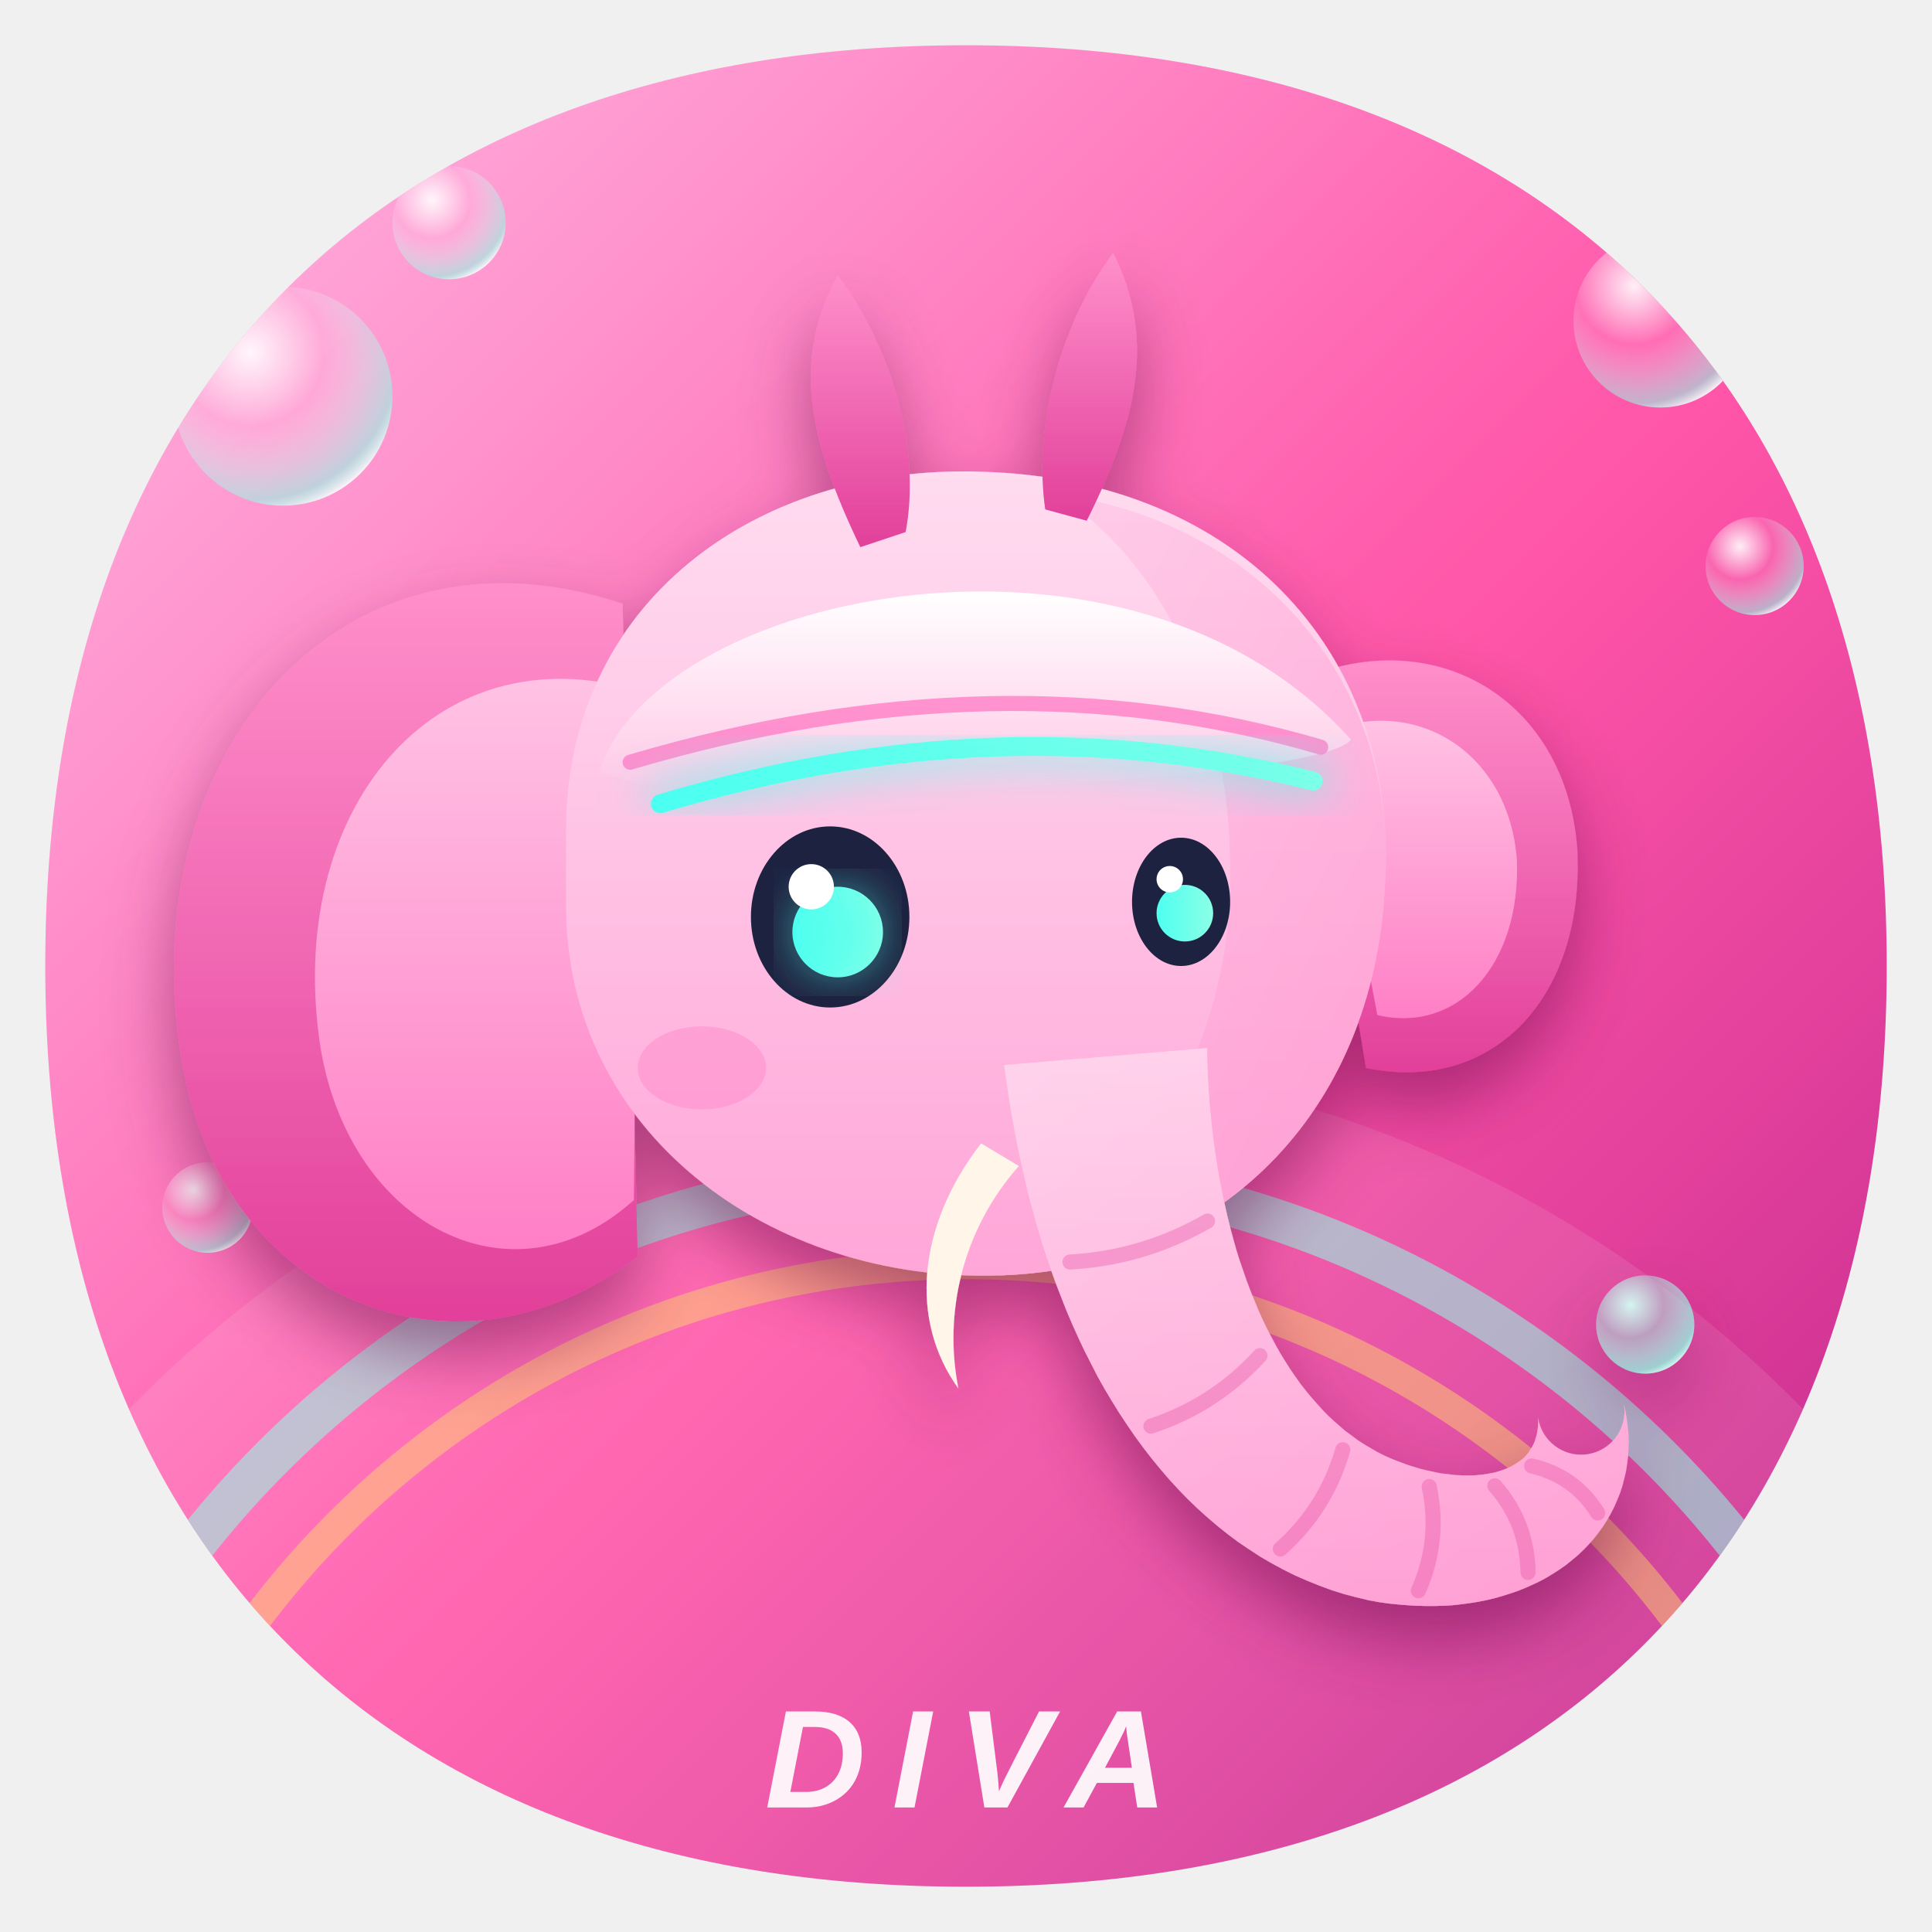
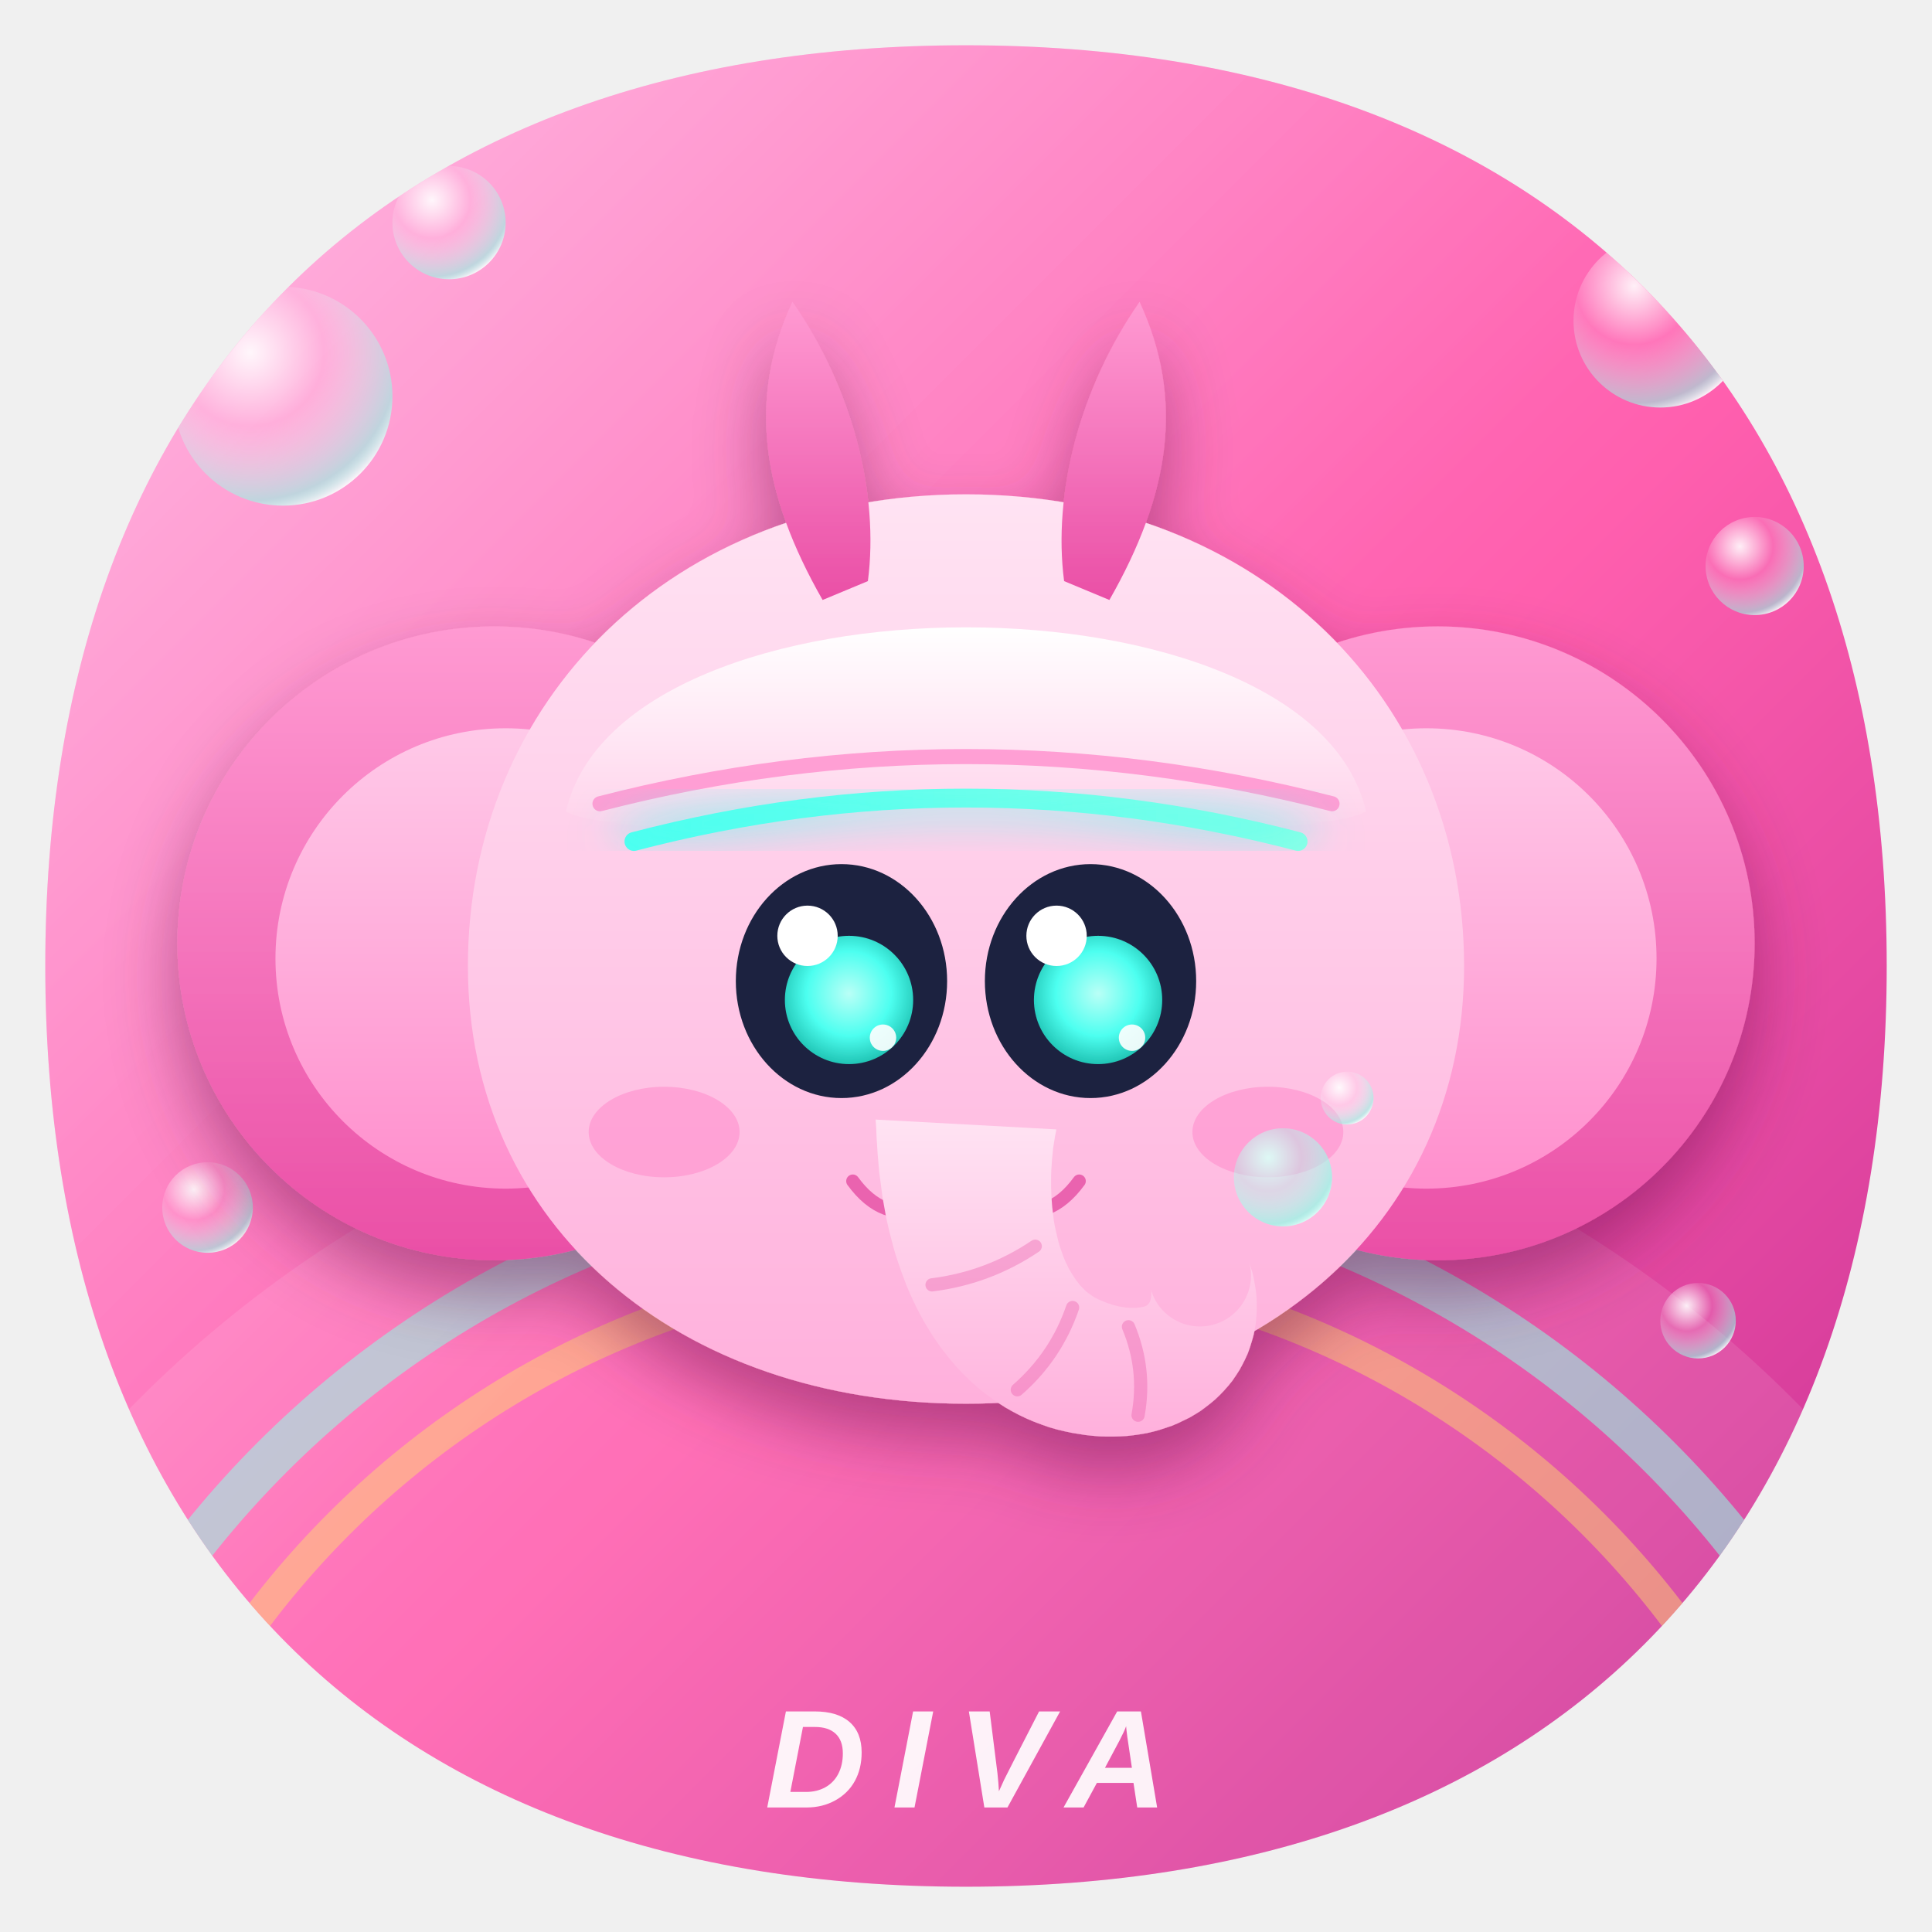
<svg xmlns="http://www.w3.org/2000/svg" viewBox="0 0 1024 1024" width="1024" height="1024">
  <defs>
    <clipPath id="squircle">
      <path d="M512 24 C 820 24 1000 204 1000 512 C 1000 820 820 1000 512 1000 C 204 1000 24 820 24 512 C 24 204 204 24 512 24 Z" />
    </clipPath>
    <linearGradient id="bg" x1="0" y1="0" x2="1" y2="1">
-       <stop offset="0" stop-color="#ff9ad6" />
-       <stop offset="0.55" stop-color="#ff55a8" />
-       <stop offset="1" stop-color="#b8228a" />
+       <stop offset="0" stop-color="#ffa3da" />
+       <stop offset="0.55" stop-color="#ff5fae" />
+       <stop offset="1" stop-color="#c12b92" />
    </linearGradient>
    <linearGradient id="sheen" x1="0" y1="0" x2="1" y2="1">
      <stop offset="0" stop-color="#ffffff" stop-opacity="0.32" />
      <stop offset="0.5" stop-color="#ffffff" stop-opacity="0" />
    </linearGradient>
    <linearGradient id="skin" x1="0" y1="0" x2="0" y2="1">
-       <stop offset="0" stop-color="#ffdcf0" />
-       <stop offset="1" stop-color="#ffa6d8" />
-     </linearGradient>
-     <linearGradient id="skinSide" x1="0" y1="0" x2="1" y2="1">
-       <stop offset="0" stop-color="#ffc4e5" />
-       <stop offset="1" stop-color="#ff8fcb" />
+       <stop offset="0" stop-color="#ffe3f3" />
+       <stop offset="1" stop-color="#ffb0dc" />
    </linearGradient>
    <linearGradient id="skinDark" x1="0" y1="0" x2="0" y2="1">
-       <stop offset="0" stop-color="#ff8fcb" />
-       <stop offset="1" stop-color="#e2409a" />
+       <stop offset="0" stop-color="#ff9ad2" />
+       <stop offset="1" stop-color="#ea4fa6" />
    </linearGradient>
    <linearGradient id="earInner" x1="0" y1="0" x2="0" y2="1">
-       <stop offset="0" stop-color="#ffc2e4" />
-       <stop offset="1" stop-color="#ff7fc6" />
+       <stop offset="0" stop-color="#ffc9e8" />
+       <stop offset="1" stop-color="#ff8fcd" />
    </linearGradient>
    <linearGradient id="armor" x1="0" y1="0" x2="0" y2="1">
      <stop offset="0" stop-color="#ffffff" />
-       <stop offset="1" stop-color="#ffc7e6" />
+       <stop offset="1" stop-color="#ffd0ea" />
    </linearGradient>
    <linearGradient id="glow" x1="0" y1="0" x2="1" y2="0">
      <stop offset="0" stop-color="#4dfff0" />
      <stop offset="1" stop-color="#8cffe6" />
    </linearGradient>
+     <radialGradient id="iris" cx="0.5" cy="0.45" r="0.6">
+       <stop offset="0" stop-color="#b9fff6" />
+       <stop offset="0.55" stop-color="#4dfff0" />
+       <stop offset="1" stop-color="#17b8a8" />
+     </radialGradient>
    <radialGradient id="bubble" cx="0.35" cy="0.3" r="0.75">
      <stop offset="0" stop-color="#ffffff" stop-opacity="0.9" />
      <stop offset="0.45" stop-color="#ffffff" stop-opacity="0.12" />
      <stop offset="0.9" stop-color="#8cffe6" stop-opacity="0.55" />
      <stop offset="1" stop-color="#ffffff" stop-opacity="0.9" />
    </radialGradient>
    <filter id="soft" x="-20%" y="-20%" width="140%" height="140%">
      <feGaussianBlur stdDeviation="12" />
    </filter>
    <filter id="shadow" x="-20%" y="-20%" width="140%" height="140%">
-       <feDropShadow dx="0" dy="18" stdDeviation="18" flood-color="#5a0a40" flood-opacity="0.45" />
+       <feDropShadow dx="0" dy="18" stdDeviation="18" flood-color="#5a0a40" flood-opacity="0.42" />
    </filter>
  </defs>
  <g clip-path="url(#squircle)">
    <rect width="1024" height="1024" fill="url(#bg)" />
    <circle cx="512" cy="1180" r="620" fill="#ffffff" fill-opacity="0.10" />
    <circle cx="512" cy="1140" r="520" fill="none" stroke="#8cffe6" stroke-opacity="0.55" stroke-width="22" />
    <circle cx="512" cy="1140" r="470" fill="none" stroke="#ffe066" stroke-opacity="0.45" stroke-width="16" />
    <rect width="1024" height="1024" fill="url(#sheen)" />
    <g>
      <circle cx="150" cy="210" r="58" fill="url(#bubble)" />
      <circle cx="238" cy="118" r="30" fill="url(#bubble)" />
      <circle cx="880" cy="170" r="46" fill="url(#bubble)" />
      <circle cx="930" cy="300" r="26" fill="url(#bubble)" />
      <circle cx="110" cy="640" r="24" fill="url(#bubble)" />
+       <circle cx="900" cy="700" r="20" fill="url(#bubble)" />
    </g>
    <g filter="url(#shadow)">
-       <path d="M690 360 C 760 330 830 370 836 450 C 840 530 790 580 724 566 Z" fill="url(#skinDark)" />
-       <path d="M702 388 C 752 368 800 400 804 456 C 806 512 772 548 730 538 Z" fill="url(#earInner)" />
-       <path d="M330 320 C 180 270 70 400 96 560 C 116 690 242 740 338 666 Z" fill="url(#skinDark)" />
-       <path d="M338 366 C 230 334 150 430 170 556 C 186 650 272 694 336 636 Z" fill="url(#earInner)" />
-       <path d="M300 440 C 300 320 400 246 520 250 C 660 254 742 350 734 470 C 728 590 646 672 530 676 C 408 680 300 600 300 480 Z" fill="url(#skin)" />
-       <path d="M560 262 C 666 276 742 360 734 470 C 728 590 646 672 530 676 C 600 640 650 560 652 470 C 654 380 620 300 560 262 Z" fill="url(#skinSide)" fill-opacity="0.55" />
-       <path d="M318 408 C 350 312 600 262 716 392 C 700 416 340 432 318 408 Z" fill="url(#armor)" />
-       <path d="M334 404 Q 530 346 700 396" fill="none" stroke="#ff7fc6" stroke-opacity="0.8" stroke-width="8" stroke-linecap="round" />
-       <path d="M456 290 C 428 232 420 190 444 146 C 474 186 488 240 480 282 Z" fill="url(#skinDark)" />
-       <path d="M576 276 C 604 220 612 178 590 134 C 560 174 548 230 554 270 Z" fill="url(#skinDark)" />
-       <path d="M350 426 Q 530 372 696 414" fill="none" stroke="url(#glow)" stroke-width="10" stroke-linecap="round" />
-       <path d="M350 426 Q 530 372 696 414" fill="none" stroke="#4dfff0" stroke-opacity="0.6" stroke-width="18" stroke-linecap="round" filter="url(#soft)" />
-       <ellipse cx="440" cy="486" rx="42" ry="48" fill="#1f2340" />
-       <ellipse cx="626" cy="478" rx="26" ry="34" fill="#1f2340" />
-       <circle cx="444" cy="494" r="24" fill="url(#glow)" />
-       <circle cx="628" cy="484" r="15" fill="url(#glow)" />
-       <circle cx="444" cy="494" r="24" fill="#4dfff0" fill-opacity="0.5" filter="url(#soft)" />
-       <circle cx="430" cy="470" r="12" fill="#ffffff" />
-       <circle cx="620" cy="466" r="7" fill="#ffffff" />
-       <ellipse cx="372" cy="566" rx="34" ry="22" fill="#ff8fcb" fill-opacity="0.55" />
-       <path d="M520 606 C 486 650 482 700 508 736 C 500 696 510 652 540 618 Z" fill="#fff6e9" />
-       <path d="M 532.2 564.5 L 533.4 573.0 L 534.7 581.7 L 536.1 590.4 L 537.7 599.0 L 539.3 607.5 L 541.1 615.9 L 543.0 624.2 L 544.9 632.4 L 547.1 640.6 L 549.3 648.6 L 551.6 656.5 L 554.1 664.3 L 556.7 672.0 L 559.4 679.6 L 562.3 687.1 L 565.2 694.5 L 568.3 701.8 L 571.5 708.9 L 574.8 715.9 L 578.3 722.8 L 581.8 729.6 L 585.5 736.2 L 589.4 742.7 L 593.3 749.0 L 597.4 755.2 L 601.6 761.3 L 605.9 767.2 L 610.4 773.0 L 615.0 778.6 L 619.7 784.1 L 624.5 789.3 L 629.5 794.5 L 634.6 799.4 L 639.8 804.1 L 645.2 808.7 L 650.7 813.1 L 656.3 817.3 L 662.1 821.2 L 667.9 825.0 L 673.9 828.5 L 680.0 831.8 L 686.2 834.9 L 692.6 837.7 L 699.0 840.3 L 705.5 842.7 L 712.1 844.8 L 718.9 846.6 L 725.6 848.2 L 731.1 849.2 L 736.1 849.9 L 741.1 850.4 L 746.0 850.8 L 750.9 851.1 L 755.7 851.2 L 760.5 851.2 L 765.2 851.1 L 769.9 850.8 L 774.4 850.3 L 779.0 849.7 L 783.4 849.0 L 787.8 848.1 L 792.1 847.1 L 796.3 845.9 L 800.4 844.6 L 804.5 843.2 L 808.5 841.6 L 812.3 839.9 L 816.1 838.1 L 819.8 836.1 L 823.4 833.9 L 826.8 831.7 L 830.2 829.3 L 833.4 826.7 L 836.5 824.1 L 839.4 821.3 L 842.2 818.4 L 844.9 815.3 L 847.3 812.2 L 849.7 808.9 L 851.8 805.6 L 853.8 802.1 L 855.6 798.6 L 857.2 794.9 L 858.7 791.2 L 859.9 787.5 L 860.9 783.6 L 861.8 779.8 L 862.4 775.9 L 862.9 771.9 L 863.1 768.0 L 863.2 764.0 L 863.1 760.1 L 862.7 756.1 L 862.2 752.1 L 861.5 748.2 L 860.8 744.7 A 23.0 23.0 0 0 1 815.2 751.3 L 815.3 753.8 L 815.2 755.7 L 815.0 757.5 L 814.7 759.2 L 814.4 760.9 L 813.9 762.4 L 813.5 763.8 L 812.9 765.2 L 812.3 766.4 L 811.6 767.6 L 810.9 768.7 L 810.2 769.8 L 809.4 770.8 L 808.6 771.7 L 807.7 772.6 L 806.8 773.4 L 805.8 774.2 L 804.8 774.9 L 803.7 775.6 L 802.6 776.3 L 801.4 777.0 L 800.2 777.6 L 798.9 778.2 L 797.6 778.7 L 796.2 779.2 L 794.7 779.7 L 793.1 780.2 L 791.5 780.6 L 789.8 780.9 L 788.1 781.2 L 786.2 781.5 L 784.3 781.7 L 782.3 781.9 L 780.2 782.0 L 778.1 782.0 L 775.9 782.0 L 773.6 781.9 L 771.2 781.8 L 768.8 781.5 L 766.3 781.2 L 763.7 780.9 L 761.1 780.4 L 758.4 779.8 L 755.6 779.2 L 752.8 778.5 L 749.9 777.6 L 746.9 776.7 L 744.4 775.8 L 740.6 774.4 L 736.9 772.9 L 733.3 771.3 L 729.8 769.5 L 726.4 767.5 L 723.0 765.5 L 719.6 763.3 L 716.4 760.9 L 713.1 758.5 L 710.0 755.8 L 706.9 753.1 L 703.8 750.2 L 700.8 747.1 L 697.9 743.9 L 695.0 740.6 L 692.1 737.1 L 689.3 733.5 L 686.6 729.7 L 683.9 725.8 L 681.3 721.7 L 678.7 717.5 L 676.2 713.1 L 673.8 708.6 L 671.4 704.0 L 669.1 699.2 L 666.9 694.3 L 664.8 689.2 L 662.7 684.0 L 660.7 678.7 L 658.8 673.2 L 656.9 667.7 L 655.1 661.9 L 653.5 656.1 L 651.9 650.2 L 650.4 644.1 L 649.0 637.9 L 647.7 631.6 L 646.4 625.2 L 645.3 618.7 L 644.3 612.1 L 643.3 605.4 L 642.5 598.6 L 641.8 591.7 L 641.1 584.7 L 640.6 577.6 L 640.2 570.4 L 639.9 563.2 L 639.8 555.5 Z" fill="url(#skin)" />
-       <path d="M 532.2 564.5 L 533.4 573.0 L 534.7 581.7 L 536.1 590.4 L 537.7 599.0 L 539.3 607.5 L 541.1 615.9 L 543.0 624.2 L 544.9 632.4 L 547.1 640.6 L 549.3 648.6 L 551.6 656.5 L 554.1 664.3 L 556.7 672.0 L 559.4 679.6 L 562.3 687.1 L 565.2 694.5 L 568.3 701.8 L 571.5 708.9 L 574.8 715.9 L 578.3 722.8 L 581.8 729.6 L 585.5 736.2 L 589.4 742.7 L 593.3 749.0 L 597.4 755.2 L 601.6 761.3 L 605.9 767.2 L 610.4 773.0 L 615.0 778.6 L 619.7 784.1 L 624.5 789.3 L 629.5 794.5 L 634.6 799.4 L 639.8 804.1 L 645.2 808.7 L 650.7 813.1 L 656.3 817.3 L 662.1 821.2 L 667.9 825.0 L 673.9 828.5 L 680.0 831.8 L 686.2 834.9 L 692.6 837.7 L 699.0 840.3 L 705.5 842.7 L 712.1 844.8 L 718.9 846.6 L 725.6 848.2 L 731.1 849.2 L 736.1 849.9 L 741.1 850.4 L 746.0 850.8 L 750.9 851.1 L 755.7 851.2 L 760.5 851.2 L 765.2 851.1 L 769.9 850.8 L 774.4 850.3 L 779.0 849.7 L 783.4 849.0 L 787.8 848.1 L 792.1 847.1 L 796.3 845.9 L 800.4 844.6 L 804.5 843.2 L 808.5 841.6 L 812.3 839.9 L 816.1 838.1 L 819.8 836.1 L 823.4 833.9 L 826.8 831.7 L 830.2 829.3 L 833.4 826.7 L 836.5 824.1 L 839.4 821.3 L 842.2 818.4 L 844.9 815.3 L 847.3 812.2 L 849.7 808.9 L 851.8 805.6 L 853.8 802.1 L 855.6 798.6 L 857.2 794.9 L 858.7 791.2 L 859.9 787.5 L 860.9 783.6 L 861.8 779.8 L 862.4 775.9 L 862.9 771.9 L 863.1 768.0 L 863.2 764.0 L 863.1 760.1 L 862.7 756.1 L 862.2 752.1 L 861.5 748.2 L 860.8 744.7 A 23.0 23.0 0 0 1 815.2 751.3 L 815.3 753.8 L 815.2 755.7 L 815.0 757.5 L 814.7 759.2 L 814.4 760.9 L 813.9 762.4 L 813.5 763.8 L 812.9 765.2 L 812.3 766.4 L 811.6 767.6 L 810.9 768.7 L 810.2 769.8 L 809.4 770.8 L 808.6 771.7 L 807.7 772.6 L 806.8 773.4 L 805.8 774.2 L 804.8 774.9 L 803.7 775.6 L 802.6 776.3 L 801.4 777.0 L 800.2 777.6 L 798.9 778.2 L 797.6 778.7 L 796.2 779.2 L 794.7 779.7 L 793.1 780.2 L 791.5 780.6 L 789.8 780.9 L 788.1 781.2 L 786.2 781.5 L 784.3 781.7 L 782.3 781.9 L 780.2 782.0 L 778.1 782.0 L 775.9 782.0 L 773.6 781.9 L 771.2 781.8 L 768.8 781.5 L 766.3 781.2 L 763.7 780.9 L 761.1 780.4 L 758.4 779.8 L 755.6 779.2 L 752.8 778.5 L 749.9 777.6 L 746.9 776.7 L 744.4 775.8 L 740.6 774.4 L 736.9 772.9 L 733.3 771.3 L 729.8 769.5 L 726.4 767.5 L 723.0 765.5 L 719.6 763.3 L 716.4 760.9 L 713.1 758.5 L 710.0 755.8 L 706.9 753.1 L 703.8 750.2 L 700.8 747.1 L 697.9 743.9 L 695.0 740.6 L 692.1 737.1 L 689.3 733.5 L 686.6 729.7 L 683.9 725.8 L 681.3 721.7 L 678.7 717.5 L 676.2 713.1 L 673.8 708.6 L 671.4 704.0 L 669.1 699.2 L 666.9 694.3 L 664.8 689.2 L 662.7 684.0 L 660.7 678.7 L 658.8 673.2 L 656.9 667.7 L 655.1 661.9 L 653.5 656.1 L 651.9 650.2 L 650.4 644.1 L 649.0 637.9 L 647.7 631.6 L 646.4 625.2 L 645.3 618.7 L 644.3 612.1 L 643.3 605.4 L 642.5 598.6 L 641.8 591.7 L 641.1 584.7 L 640.6 577.6 L 640.2 570.4 L 639.9 563.2 L 639.8 555.5 Z" fill="url(#skinSide)" fill-opacity="0.35" />
-       <g fill="none" stroke="#e2409a" stroke-opacity="0.32" stroke-width="8" stroke-linecap="round">
-         <path d="M 567.1 668.9 Q 606.1 666.7 640.0 647.2" />
-         <path d="M 610.0 755.9 Q 643.8 744.8 667.8 718.5" />
-         <path d="M 678.6 821.0 Q 702.8 799.5 711.7 768.4" />
-         <path d="M 751.8 843.1 Q 763.6 816.4 757.5 787.9" />
-         <path d="M 809.9 833.4 Q 809.5 807.2 792.3 787.5" />
-         <path d="M 846.8 801.9 Q 834.5 782.2 811.8 777.0" />
+       <circle cx="262" cy="500" r="168" fill="url(#skinDark)" />
+       <circle cx="762" cy="500" r="168" fill="url(#skinDark)" />
+       <circle cx="268" cy="508" r="122" fill="url(#earInner)" />
+       <circle cx="756" cy="508" r="122" fill="url(#earInner)" />
+       <path d="M512 262 C 668 262 776 372 776 512 C 776 650 664 744 512 744 C 360 744 248 650 248 512 C 248 372 356 262 512 262 Z" fill="url(#skin)" />
+       <path d="M300 430 C 330 300 694 300 724 430 C 700 448 324 448 300 430 Z" fill="url(#armor)" />
+       <path d="M318 426 Q 512 376 706 426" fill="none" stroke="#ff8fcd" stroke-opacity="0.8" stroke-width="8" stroke-linecap="round" />
+       <path d="M436 318 C 404 262 396 212 420 160 C 452 206 466 262 460 308 Z" fill="url(#skinDark)" />
+       <path d="M588 318 C 620 262 628 212 604 160 C 572 206 558 262 564 308 Z" fill="url(#skinDark)" />
+       <path d="M336 446 Q 512 400 688 446" fill="none" stroke="url(#glow)" stroke-width="10" stroke-linecap="round" />
+       <path d="M336 446 Q 512 400 688 446" fill="none" stroke="#4dfff0" stroke-opacity="0.55" stroke-width="20" stroke-linecap="round" filter="url(#soft)" />
+       <ellipse cx="446" cy="520" rx="56" ry="62" fill="#1f2340" />
+       <ellipse cx="578" cy="520" rx="56" ry="62" fill="#1f2340" />
+       <circle cx="450" cy="530" r="34" fill="url(#iris)" />
+       <circle cx="582" cy="530" r="34" fill="url(#iris)" />
+       <circle cx="428" cy="496" r="16" fill="#ffffff" />
+       <circle cx="560" cy="496" r="16" fill="#ffffff" />
+       <circle cx="468" cy="550" r="7" fill="#ffffff" fill-opacity="0.9" />
+       <circle cx="600" cy="550" r="7" fill="#ffffff" fill-opacity="0.9" />
+       <ellipse cx="352" cy="600" rx="40" ry="24" fill="#ff8fcd" fill-opacity="0.6" />
+       <ellipse cx="672" cy="600" rx="40" ry="24" fill="#ff8fcd" fill-opacity="0.6" />
+       <path d="M452 626 Q 468 648 490 640" fill="none" stroke="#e2409a" stroke-opacity="0.7" stroke-width="7" stroke-linecap="round" />
+       <path d="M572 626 Q 556 648 534 640" fill="none" stroke="#e2409a" stroke-opacity="0.7" stroke-width="7" stroke-linecap="round" />
+       <path d="M 464.1 593.4 L 464.4 597.8 L 464.6 602.6 L 464.9 607.3 L 465.2 612.0 L 465.6 616.6 L 466.0 621.2 L 466.6 625.8 L 467.2 630.3 L 467.8 634.8 L 468.6 639.3 L 469.4 643.7 L 470.3 648.1 L 471.3 652.4 L 472.4 656.7 L 473.5 660.9 L 474.7 665.1 L 476.1 669.3 L 477.5 673.4 L 479.0 677.4 L 480.5 681.4 L 482.2 685.4 L 484.0 689.3 L 485.8 693.1 L 487.8 696.9 L 489.8 700.6 L 492.0 704.2 L 494.2 707.8 L 496.6 711.3 L 499.0 714.7 L 501.6 718.0 L 504.2 721.3 L 507.0 724.5 L 509.9 727.6 L 512.8 730.5 L 515.9 733.4 L 519.1 736.2 L 522.4 738.8 L 525.8 741.3 L 529.3 743.7 L 532.9 746.0 L 536.6 748.1 L 540.4 750.1 L 544.2 751.9 L 548.2 753.6 L 552.2 755.1 L 556.2 756.5 L 560.4 757.7 L 564.2 758.6 L 567.9 759.4 L 571.6 760.0 L 575.4 760.6 L 579.1 761.0 L 582.8 761.3 L 586.5 761.4 L 590.1 761.4 L 593.7 761.3 L 597.3 761.1 L 600.8 760.7 L 604.3 760.2 L 607.8 759.6 L 611.2 758.8 L 614.5 757.9 L 617.8 756.8 L 621.1 755.7 L 624.2 754.4 L 627.3 752.9 L 630.4 751.4 L 633.3 749.7 L 636.2 747.9 L 638.9 745.9 L 641.6 743.8 L 644.1 741.7 L 646.6 739.3 L 648.9 736.9 L 651.1 734.4 L 653.2 731.8 L 655.1 729.0 L 656.9 726.2 L 658.5 723.3 L 660.0 720.3 L 661.4 717.2 L 662.5 714.1 L 663.5 710.9 L 664.4 707.7 L 665.1 704.5 L 665.6 701.2 L 665.9 697.9 L 666.1 694.6 L 666.1 691.2 L 666.0 687.9 L 665.7 684.6 L 665.2 681.3 L 664.6 678.0 L 663.9 674.8 L 662.9 671.6 L 662.1 668.9 A 27.0 27.0 0 0 1 609.9 683.1 L 610.2 684.7 L 610.2 685.6 L 610.2 686.5 L 610.1 687.3 L 610.0 688.0 L 609.9 688.7 L 609.7 689.3 L 609.5 689.8 L 609.3 690.3 L 609.0 690.7 L 608.8 691.0 L 608.5 691.3 L 608.2 691.6 L 607.9 691.8 L 607.7 692.0 L 607.4 692.1 L 607.1 692.3 L 606.8 692.4 L 606.5 692.5 L 606.2 692.6 L 605.9 692.6 L 605.6 692.7 L 605.2 692.8 L 604.9 692.8 L 604.5 692.9 L 604.1 693.0 L 603.6 693.0 L 603.2 693.1 L 602.6 693.1 L 602.1 693.2 L 601.5 693.2 L 600.9 693.2 L 600.2 693.2 L 599.4 693.2 L 598.7 693.2 L 597.8 693.1 L 597.0 693.1 L 596.0 692.9 L 595.1 692.8 L 594.0 692.6 L 592.9 692.4 L 591.8 692.1 L 590.6 691.8 L 589.4 691.5 L 588.1 691.0 L 586.7 690.6 L 585.3 690.0 L 583.8 689.4 L 582.2 688.7 L 581.0 688.1 L 579.9 687.5 L 578.8 686.8 L 577.7 686.0 L 576.7 685.3 L 575.7 684.5 L 574.8 683.6 L 573.9 682.7 L 573.0 681.8 L 572.1 680.8 L 571.3 679.7 L 570.4 678.6 L 569.6 677.4 L 568.8 676.2 L 568.0 674.9 L 567.2 673.6 L 566.4 672.2 L 565.7 670.7 L 564.9 669.1 L 564.2 667.5 L 563.5 665.8 L 562.9 664.0 L 562.2 662.1 L 561.6 660.2 L 561.0 658.2 L 560.5 656.1 L 560.0 654.0 L 559.5 651.8 L 559.0 649.5 L 558.6 647.2 L 558.3 644.8 L 558.0 642.3 L 557.7 639.8 L 557.5 637.2 L 557.3 634.5 L 557.2 631.8 L 557.1 629.1 L 557.1 626.3 L 557.1 623.4 L 557.2 620.5 L 557.4 617.5 L 557.6 614.5 L 557.9 611.5 L 558.2 608.4 L 558.7 605.3 L 559.2 602.2 L 559.9 598.6 Z" fill="url(#skin)" />
+       <g fill="none" stroke="#e2409a" stroke-opacity="0.3" stroke-width="7" stroke-linecap="round">
+         <path d="M 494.0 681.0 Q 523.8 677.3 548.7 660.5" />
+         <path d="M 539.2 736.6 Q 559.7 718.7 568.5 693.0" />
+         <path d="M 603.2 750.1 Q 607.6 725.9 598.1 703.2" />
      </g>
-       <circle cx="872" cy="702" r="26" fill="url(#bubble)" />
-       <circle cx="872" cy="702" r="26" fill="#8cffe6" fill-opacity="0.35" />
+       <circle cx="680" cy="624" r="26" fill="url(#bubble)" />
+       <circle cx="680" cy="624" r="26" fill="#8cffe6" fill-opacity="0.3" />
+       <circle cx="714" cy="582" r="14" fill="url(#bubble)" />
    </g>
    <text x="512" y="958" text-anchor="middle" font-family="Helvetica Neue, Arial, sans-serif" font-weight="900" font-size="74" letter-spacing="14" fill="#ffffff" fill-opacity="0.92" font-style="italic">DIVA</text>
  </g>
</svg>
